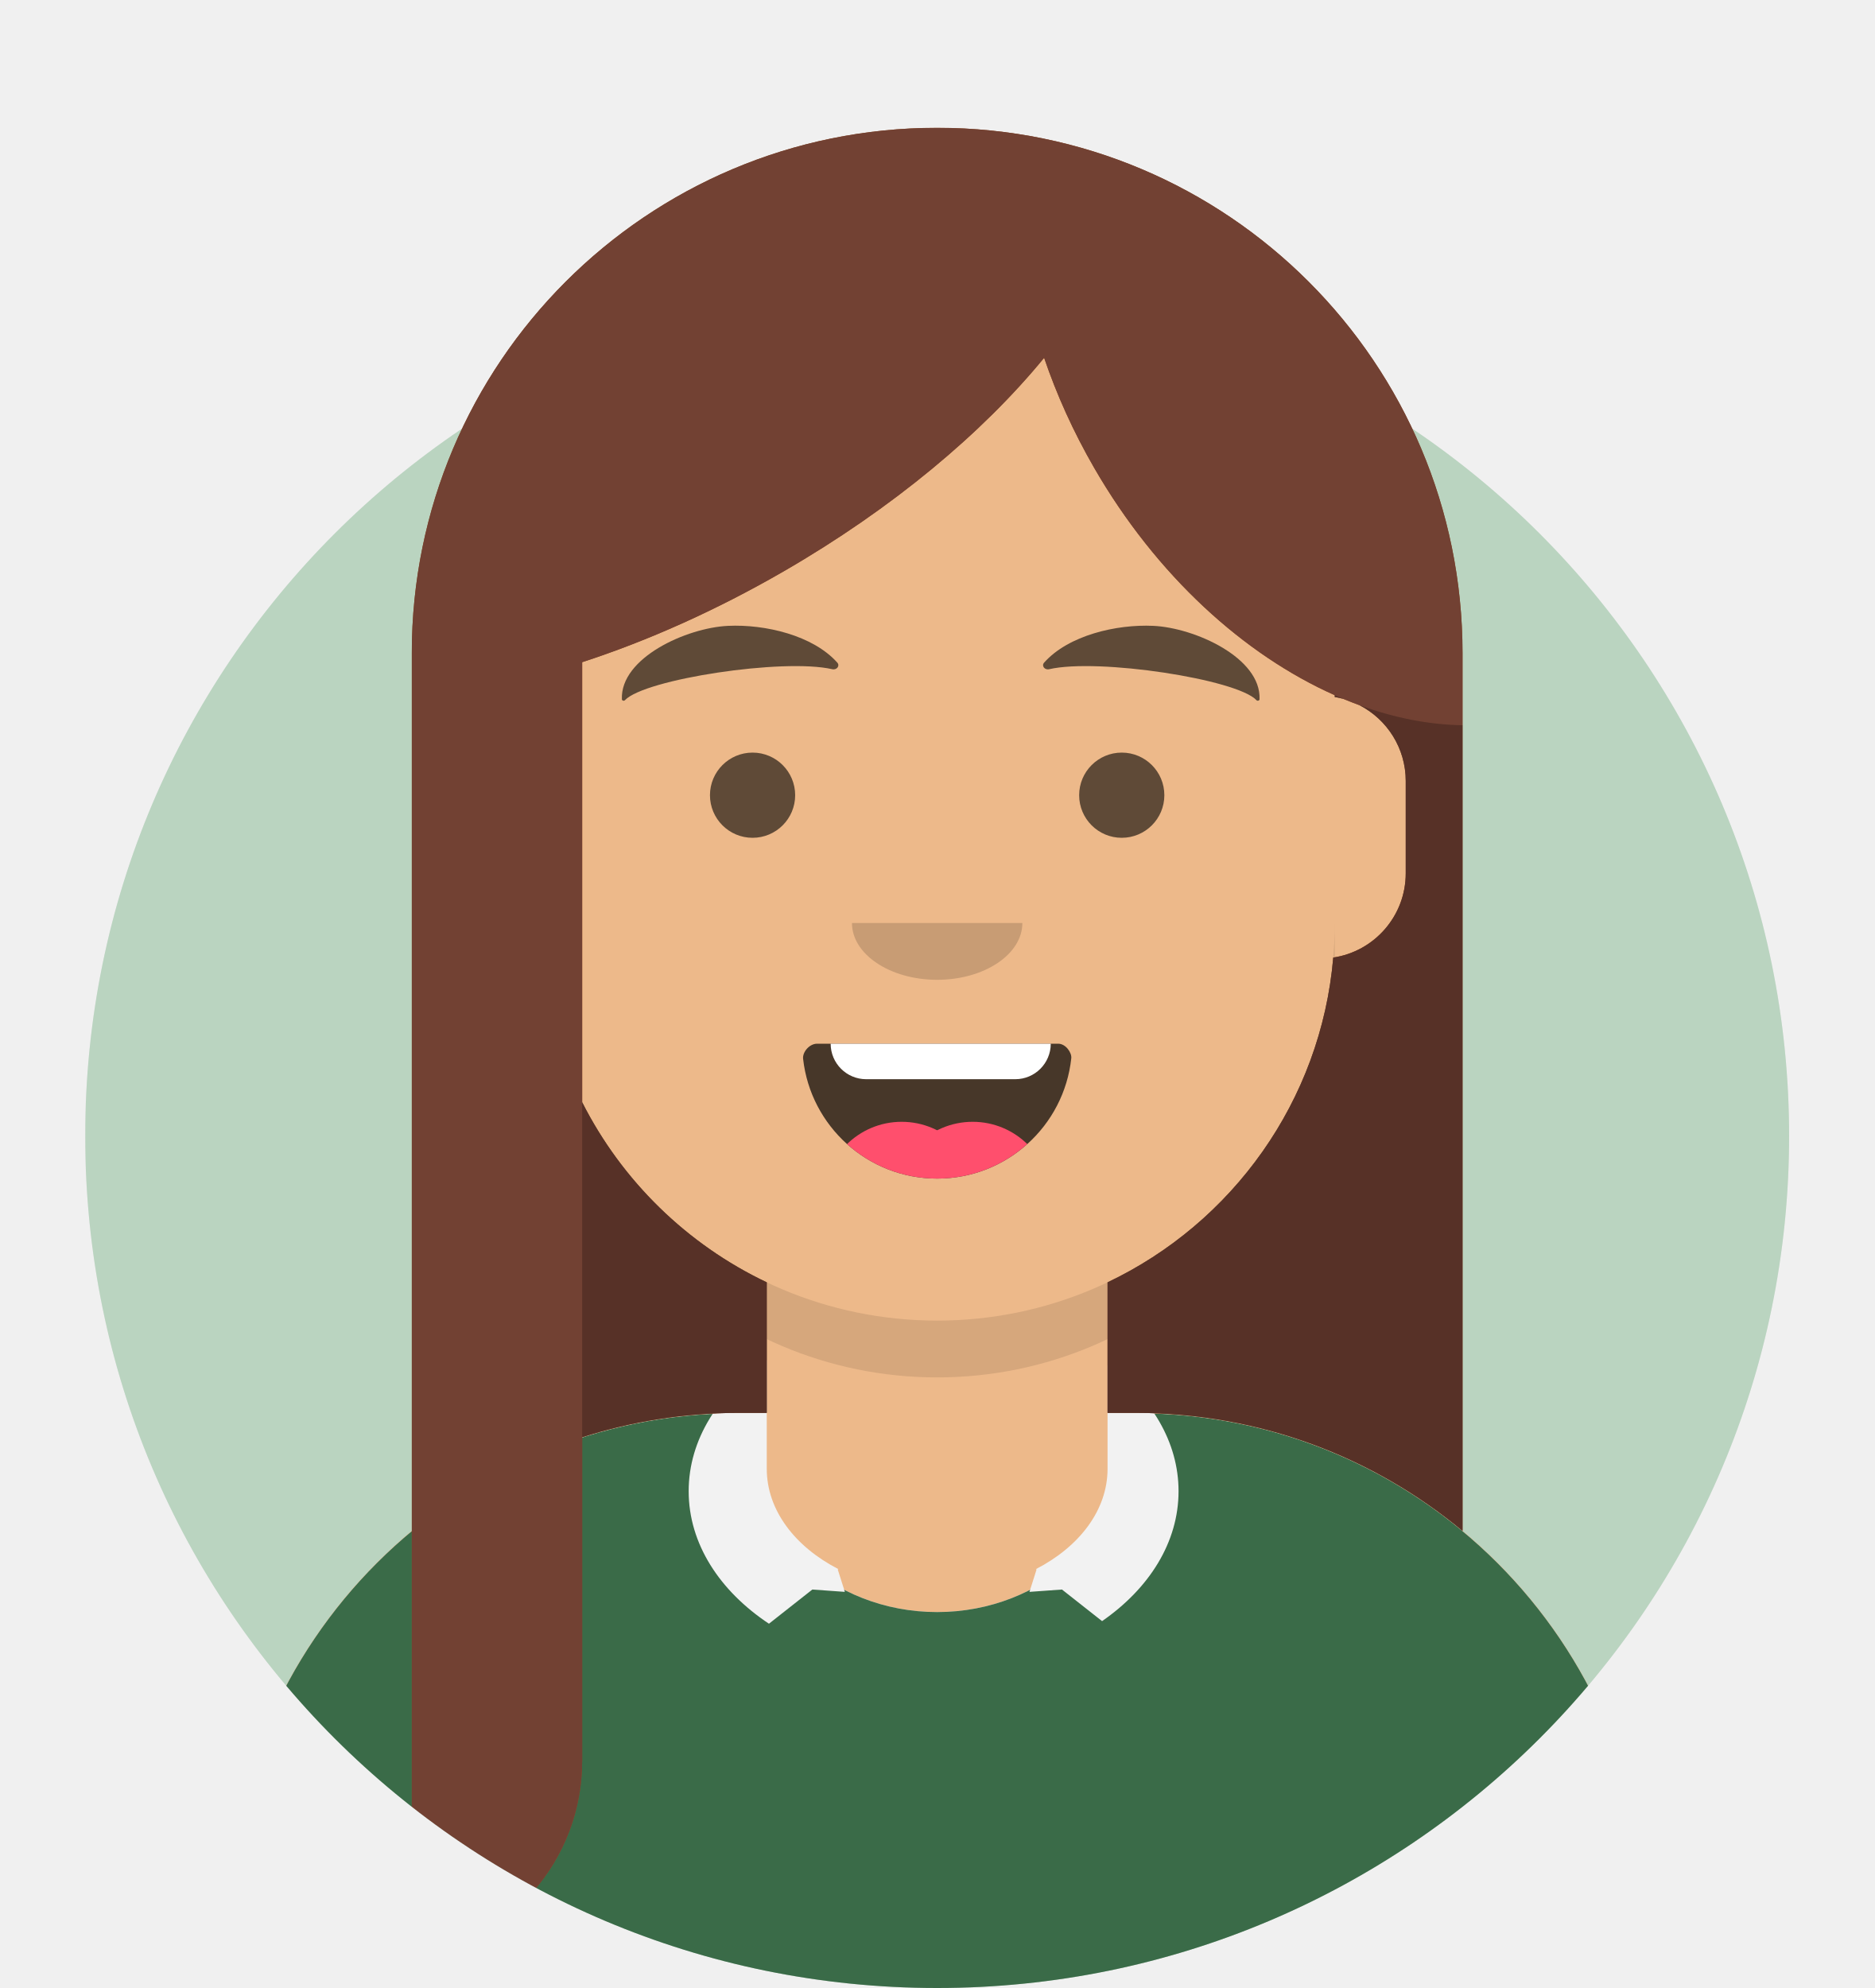
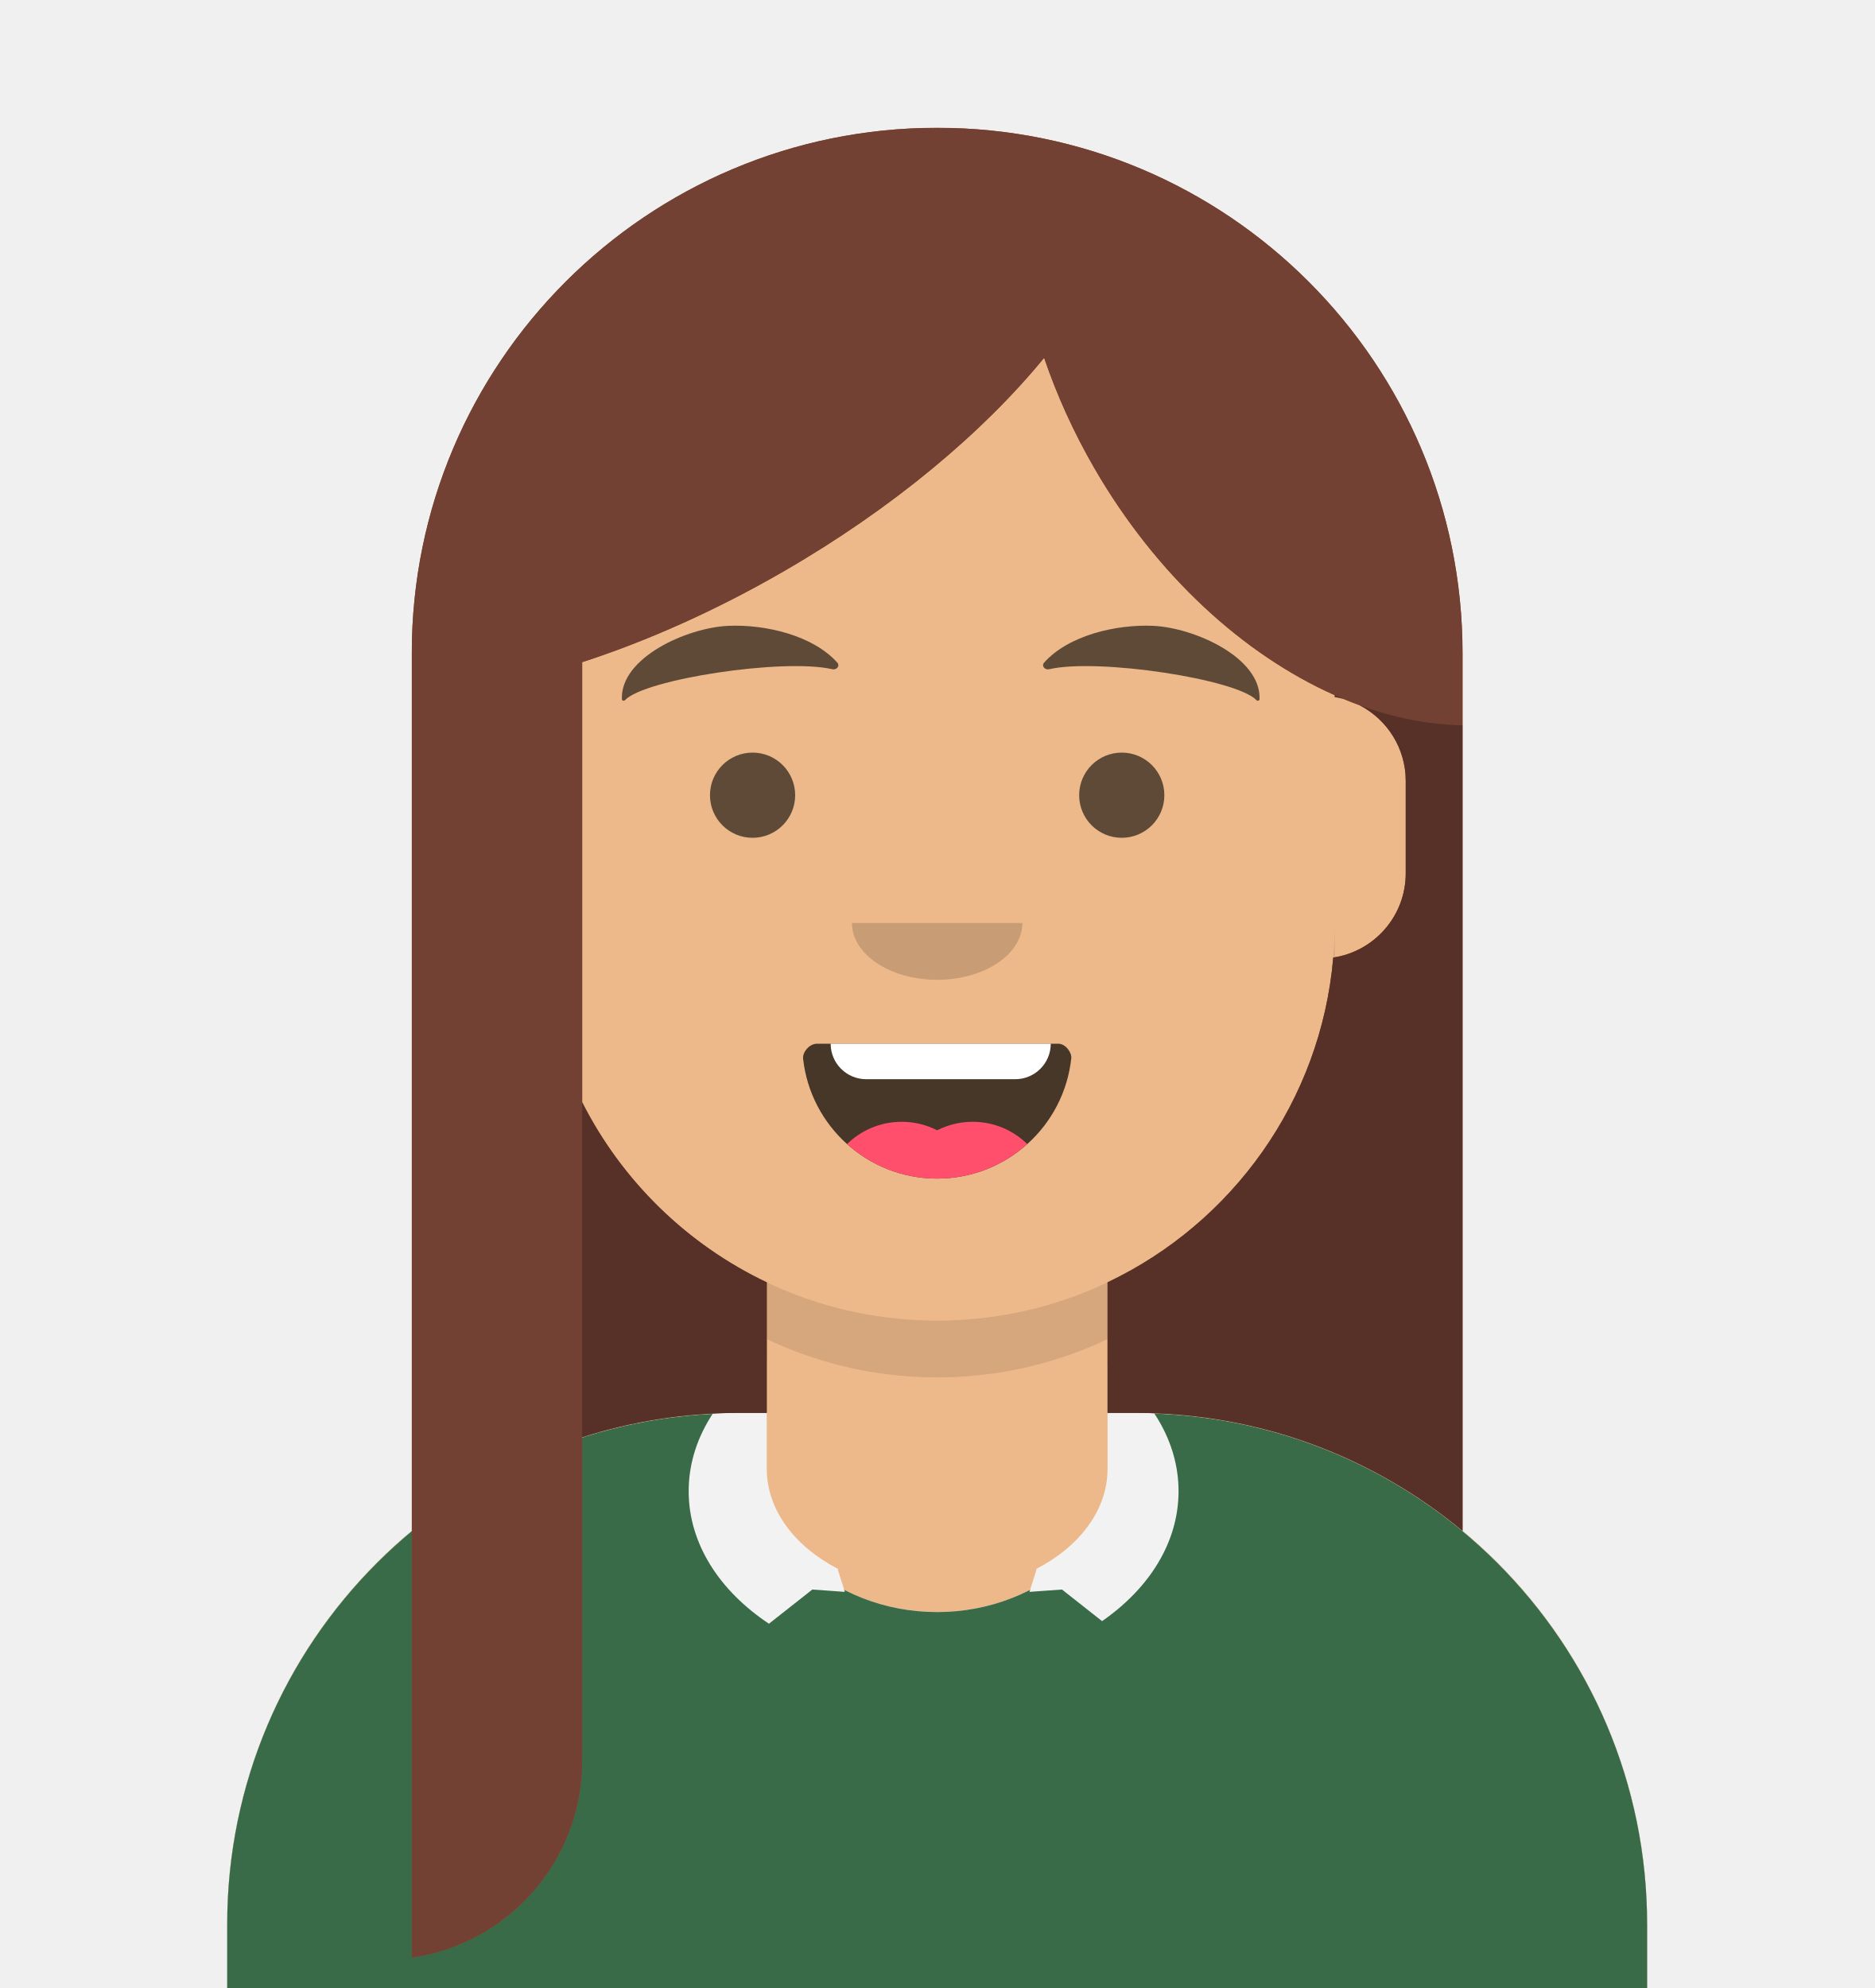
<svg xmlns="http://www.w3.org/2000/svg" xmlns:xlink="http://www.w3.org/1999/xlink" width="264px" height="280px" viewBox="0 0 264 280" version="1.1">
  <defs>
    <circle id="react-path-15" cx="120" cy="120" r="120" />
    <path d="M12,160 C12,226.274 65.726,280 132,280 C198.274,280 252,226.274 252,160 L264,160 L264,-1.42108547e-14 L-3.19744231e-14,-1.42108547e-14 L-3.19744231e-14,160 L12,160 Z" id="react-path-16" />
    <path d="M124,144.611 L124,163 L128,163 L128,163 C167.765,163 200,195.235 200,235 L200,244 L0,244 L0,235 C-4.86974701e-15,195.235 32.235,163 72,163 L72,163 L76,163 L76,144.611 C58.763,136.422 46.372,119.687 44.305,99.881 C38.48,99.058 34,94.052 34,88 L34,74 C34,68.054 38.325,63.118 44,62.166 L44,56 L44,56 C44,25.072 69.072,5.68137151e-15 100,0 L100,0 L100,0 C130.928,-5.68137151e-15 156,25.072 156,56 L156,62.166 C161.675,63.118 166,68.054 166,74 L166,88 C166,94.052 161.52,99.058 155.695,99.881 C153.628,119.687 141.237,136.422 124,144.611 Z" id="react-path-17" />
  </defs>
  <g id="Avataaar" stroke="none" stroke-width="1" fill="none" fill-rule="evenodd">
    <g transform="translate(-825, -1100)" id="Avataaar/Circle">
      <g transform="translate(825, 1100)">
-         <g id="Circle" stroke-width="1" fill-rule="evenodd" transform="translate(12, 40)">
-           <mask id="react-mask-18" fill="white">
-             <use xlink:href="#react-path-15" />
-           </mask>
-           <use id="Circle-Background" fill="#E6E6E6" xlink:href="#react-path-15" />
-           <g id="Color/Palette/Blue-01" mask="url(#react-mask-18)" fill="#BAD4C0">
-             <rect id="🖍Color" x="0" y="0" width="240" height="240" />
-           </g>
-         </g>
-         <mask id="react-mask-19" fill="white">
-           <use xlink:href="#react-path-16" />
-         </mask>
        <g id="Mask" />
        <g id="Avataaar" stroke-width="1" fill-rule="evenodd" mask="url(#react-mask-19)">
          <g id="Body" transform="translate(32, 36)">
            <mask id="react-mask-20" fill="white">
              <use xlink:href="#react-path-17" />
            </mask>
            <use fill="#D0C6AC" xlink:href="#react-path-17" />
            <g id="Skin/👶🏽-03-Brown" mask="url(#react-mask-20)" fill="#EDB98A">
              <g transform="translate(0, 0)" id="Color">
                <rect x="0" y="0" width="264" height="280" />
              </g>
            </g>
            <path d="M156,79 L156,102 C156,132.928 130.928,158 100,158 C69.072,158 44,132.928 44,102 L44,79 L44,94 C44,124.928 69.072,150 100,150 C130.928,150 156,124.928 156,94 L156,79 Z" id="Neck-Shadow" fill-opacity="0.1" fill="#000000" mask="url(#react-mask-20)" />
          </g>
          <g id="Clothing/Collar-+-Sweater" transform="translate(0, 170)">
            <defs>
              <path d="M105.192,29.052 L104,29.052 L104,29.052 C64.235,29.052 32,61.287 32,101.052 L32,110 L232,110 L232,101.052 C232,61.287 199.765,29.052 160,29.052 L160,29.052 L158.808,29.052 C158.935,30.035 159,31.036 159,32.052 C159,45.859 146.912,57.052 132,57.052 C117.088,57.052 105,45.859 105,32.052 C105,31.036 105.065,30.035 105.192,29.052 Z" id="react-path-21" />
            </defs>
            <mask id="react-mask-22" fill="white">
              <use xlink:href="#react-path-21" />
            </mask>
            <use id="Clothes" fill="#E6E6E6" fill-rule="evenodd" xlink:href="#react-path-21" />
            <g id="Color/Palette/Gray-01" mask="url(#react-mask-22)" fill-rule="evenodd" fill="#3A6B48">
              <rect id="🖍Color" x="0" y="0" width="264" height="110" />
            </g>
            <path d="M156,22.279 C162.182,26.835 166,33.106 166,40.028 C166,47.233 161.863,53.733 155.229,58.327 L149.579,53.876 L145,54.208 L146,51.057 L145.922,50.996 C152.022,47.853 156,42.7 156,36.877 L156,22.279 Z M108,21.571 C101.233,26.174 97,32.74 97,40.028 C97,47.426 101.362,54.08 108.308,58.692 L114.421,53.876 L119,54.208 L118,51.057 L118.078,50.996 C111.978,47.853 108,42.7 108,36.877 L108,21.571 Z" id="Collar" fill="#F2F2F2" fill-rule="evenodd" />
          </g>
          <g id="Face" transform="translate(76, 82)" fill="#000000">
            <g id="Mouth/Smile" transform="translate(2, 52)">
              <defs>
                <path d="M35.118,15.128 C36.176,24.62 44.226,32 54,32 C63.804,32 71.874,24.574 72.892,15.04 C72.974,14.273 72.117,13 71.043,13 C56.149,13 44.738,13 37.087,13 C36.007,13 35.012,14.178 35.118,15.128 Z" id="react-path-23" />
              </defs>
              <mask id="react-mask-24" fill="white">
                <use xlink:href="#react-path-23" />
              </mask>
              <use id="Mouth" fill-opacity="0.7" fill="#000000" fill-rule="evenodd" xlink:href="#react-path-23" />
              <rect id="Teeth" fill="#FFFFFF" fill-rule="evenodd" mask="url(#react-mask-24)" x="39" y="2" width="31" height="16" rx="5" />
              <g id="Tongue" stroke-width="1" fill-rule="evenodd" mask="url(#react-mask-24)" fill="#FF4F6D">
                <g transform="translate(38, 24)">
                  <circle cx="11" cy="11" r="11" />
                  <circle cx="21" cy="11" r="11" />
                </g>
              </g>
            </g>
            <g id="Nose/Default" transform="translate(28, 40)" fill-opacity="0.16">
              <path d="M16,8 C16,12.418 21.373,16 28,16 L28,16 C34.627,16 40,12.418 40,8" id="Nose" />
            </g>
            <g id="Eyes/Default-😀" transform="translate(0, 8)" fill-opacity="0.6">
              <circle id="Eye" cx="30" cy="22" r="6" />
              <circle id="Eye" cx="82" cy="22" r="6" />
            </g>
            <g id="Eyebrow/Natural/Default-Natural" fill-opacity="0.6">
              <path d="M26.039,6.21 C20.278,6.983 11.293,12.005 12.044,17.818 C12.069,18.008 12.357,18.067 12.481,17.908 C14.967,14.72 34.193,10.037 41.194,11.015 C41.835,11.104 42.258,10.443 41.821,10.03 C38.077,6.495 31.2,5.512 26.039,6.21" id="Eyebrow" transform="translate(27, 12) rotate(5) translate(-27, -12) " />
              <path d="M85.039,6.21 C79.278,6.983 70.293,12.005 71.044,17.818 C71.069,18.008 71.357,18.067 71.481,17.908 C73.967,14.72 93.193,10.037 100.194,11.015 C100.835,11.104 101.258,10.443 100.821,10.03 C97.077,6.495 90.2,5.512 85.039,6.21" id="Eyebrow" transform="translate(86, 12) scale(-1, 1) rotate(5) translate(-86, -12) " />
            </g>
          </g>
          <g id="Top" stroke-width="1" fill-rule="evenodd">
            <defs>
              <rect id="react-path-27" x="0" y="0" width="264" height="280" />
              <path d="M133.506,81.335 C137.364,83.331 140,87.357 140,92 L140,105 C140,111.019 135.569,116.002 129.791,116.867 C128.048,137.115 115.531,154.283 98,162.611 L98,162.611 L98,181 L102,181 C119.491,181 135.525,187.237 148,197.608 L148,74 C148,53.565 139.717,35.065 126.326,21.674 C112.935,8.283 94.435,-3.55271368e-15 74,0 C33.131,7.10542736e-15 -7.10542736e-15,33.131 0,74 L0,257.716 C13.569,255.776 24,244.106 24,230 L24,184.423 C30.935,182.2 38.327,181 46,181 L50,181 L50,162.611 C38.773,157.277 29.602,148.318 24,137.246 L24,75.266 C33.147,72.291 42.778,68.017 52.342,62.495 C67.745,53.602 80.431,42.941 89.066,32.397 C90.831,37.595 93.175,42.801 96.11,47.885 C104.878,63.071 117.224,74.234 130,79.917 L130,80.166 C130.4,80.233 130.794,80.32 131.18,80.426 C131.955,80.749 132.73,81.052 133.506,81.335 Z" id="react-path-28" />
            </defs>
            <mask id="react-mask-25" fill="white">
              <use xlink:href="#react-path-27" />
            </mask>
            <g id="Mask" />
            <g id="Top/Long-Hair/Straight" mask="url(#react-mask-25)">
              <g transform="translate(-1, 0)">
                <g id="Hair" stroke-width="1" fill="none" fill-rule="evenodd" transform="translate(59, 18)">
                  <mask id="react-mask-26" fill="white">
                    <use xlink:href="#react-path-28" />
                  </mask>
                  <use id="Mask-Hair" fill="#944F23" xlink:href="#react-path-28" />
                  <g id="Skin/👶🏽-03-Brown" mask="url(#react-mask-26)" fill="#724133">
                    <g transform="translate(0, 0) " id="Color">
                      <rect x="0" y="0" width="264" height="280" />
                    </g>
                  </g>
                </g>
                <path d="M192.506,99.335 C197.375,101.108 202.263,102.072 207,102.148 L207,102.148 L207,92 C207,71.565 198.717,53.065 185.326,39.674 C198.717,53.065 207,71.565 207,92 L207,215.608 C194.525,205.237 178.491,199 161,199 L157,199 L157,180.611 L157,180.611 C174.531,172.283 187.048,155.115 188.791,134.867 C194.569,134.002 199,129.019 199,123 L199,110 C199,105.357 196.364,101.331 192.506,99.335 Z M190.18,98.426 C189.794,98.32 189.4,98.233 189,98.166 L189,97.917 C189.393,98.092 189.786,98.261 190.18,98.426 Z M83,155.246 C88.602,166.318 97.773,175.277 109,180.611 L109,199 L105,199 C97.327,199 89.935,200.2 83,202.423 L83,155.246 Z" id="Shadow" fill-opacity="0.24" fill="#000000" fill-rule="evenodd" />
              </g>
            </g>
          </g>
        </g>
      </g>
    </g>
  </g>
</svg>
